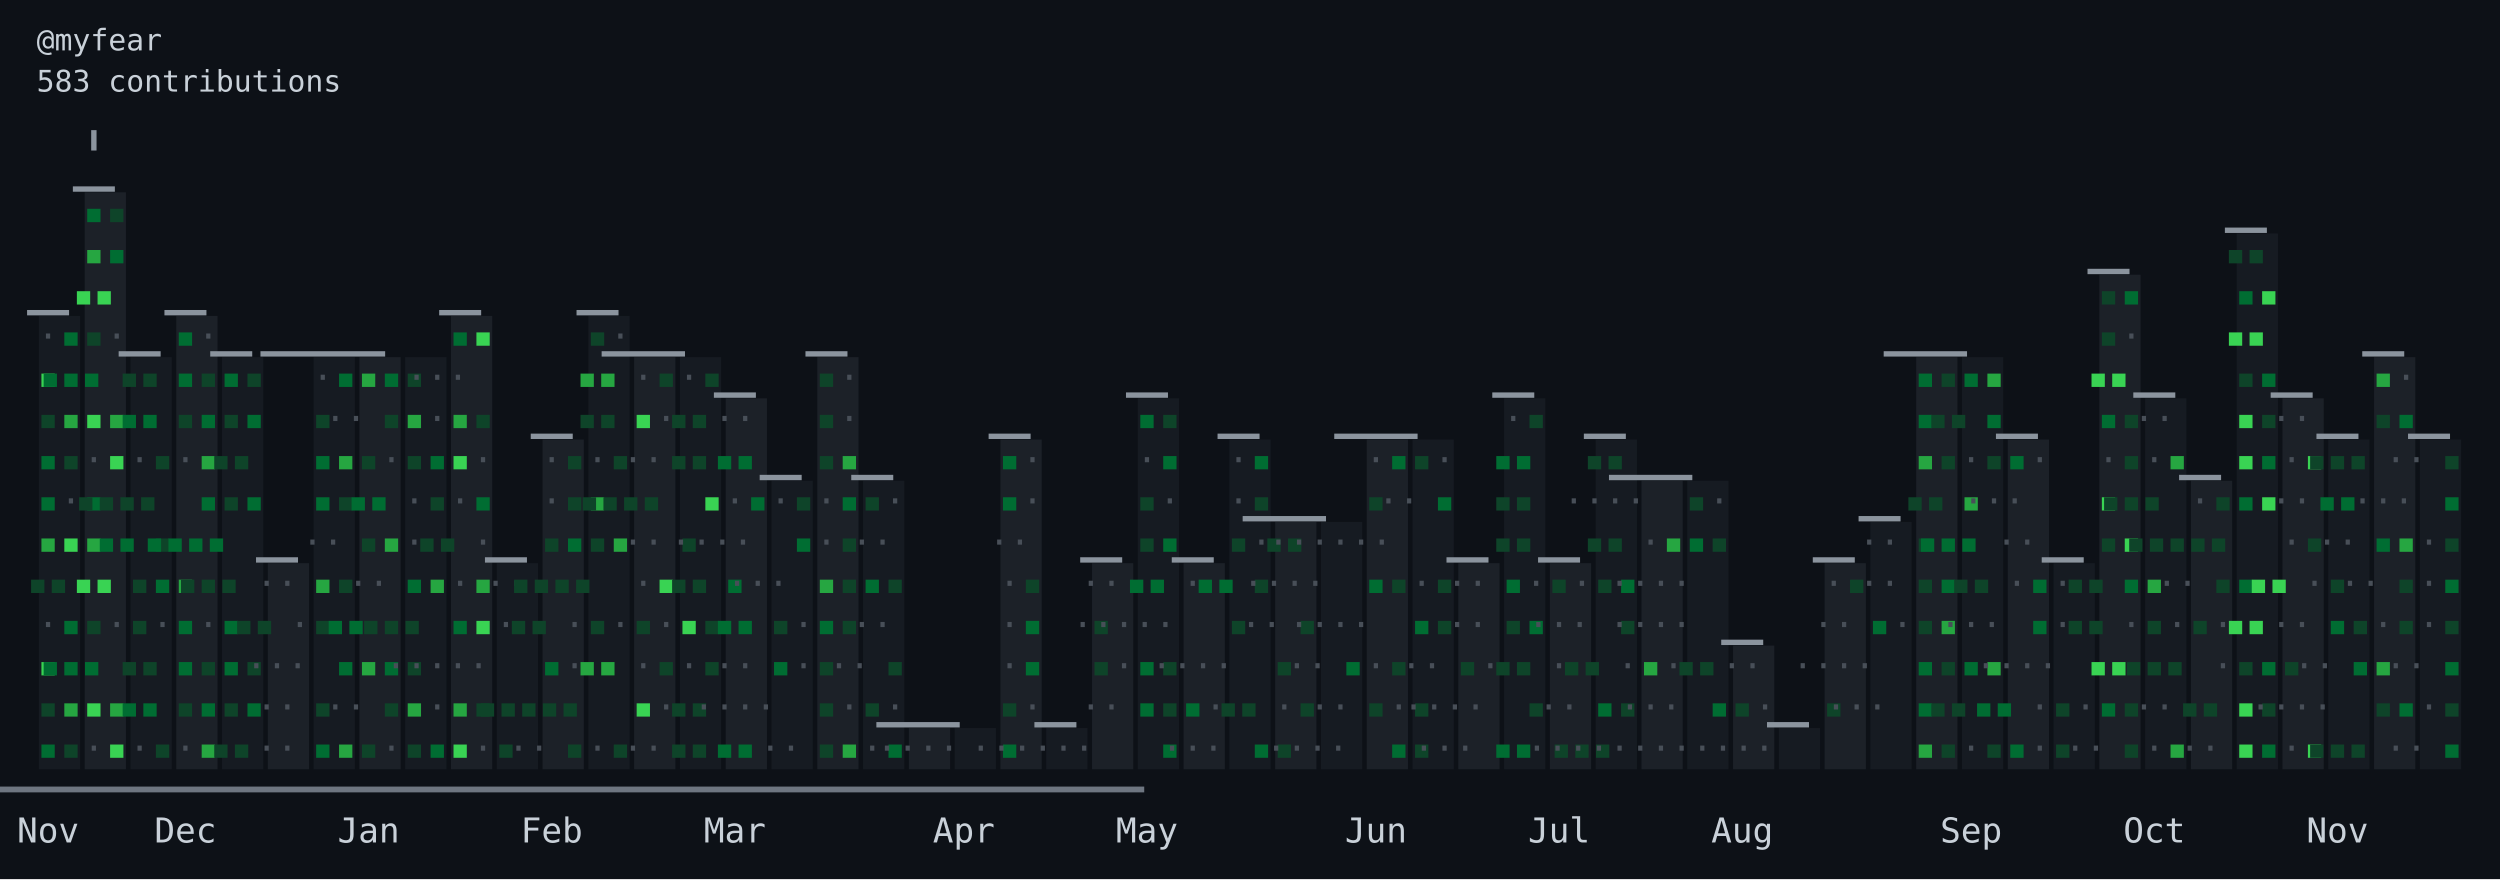
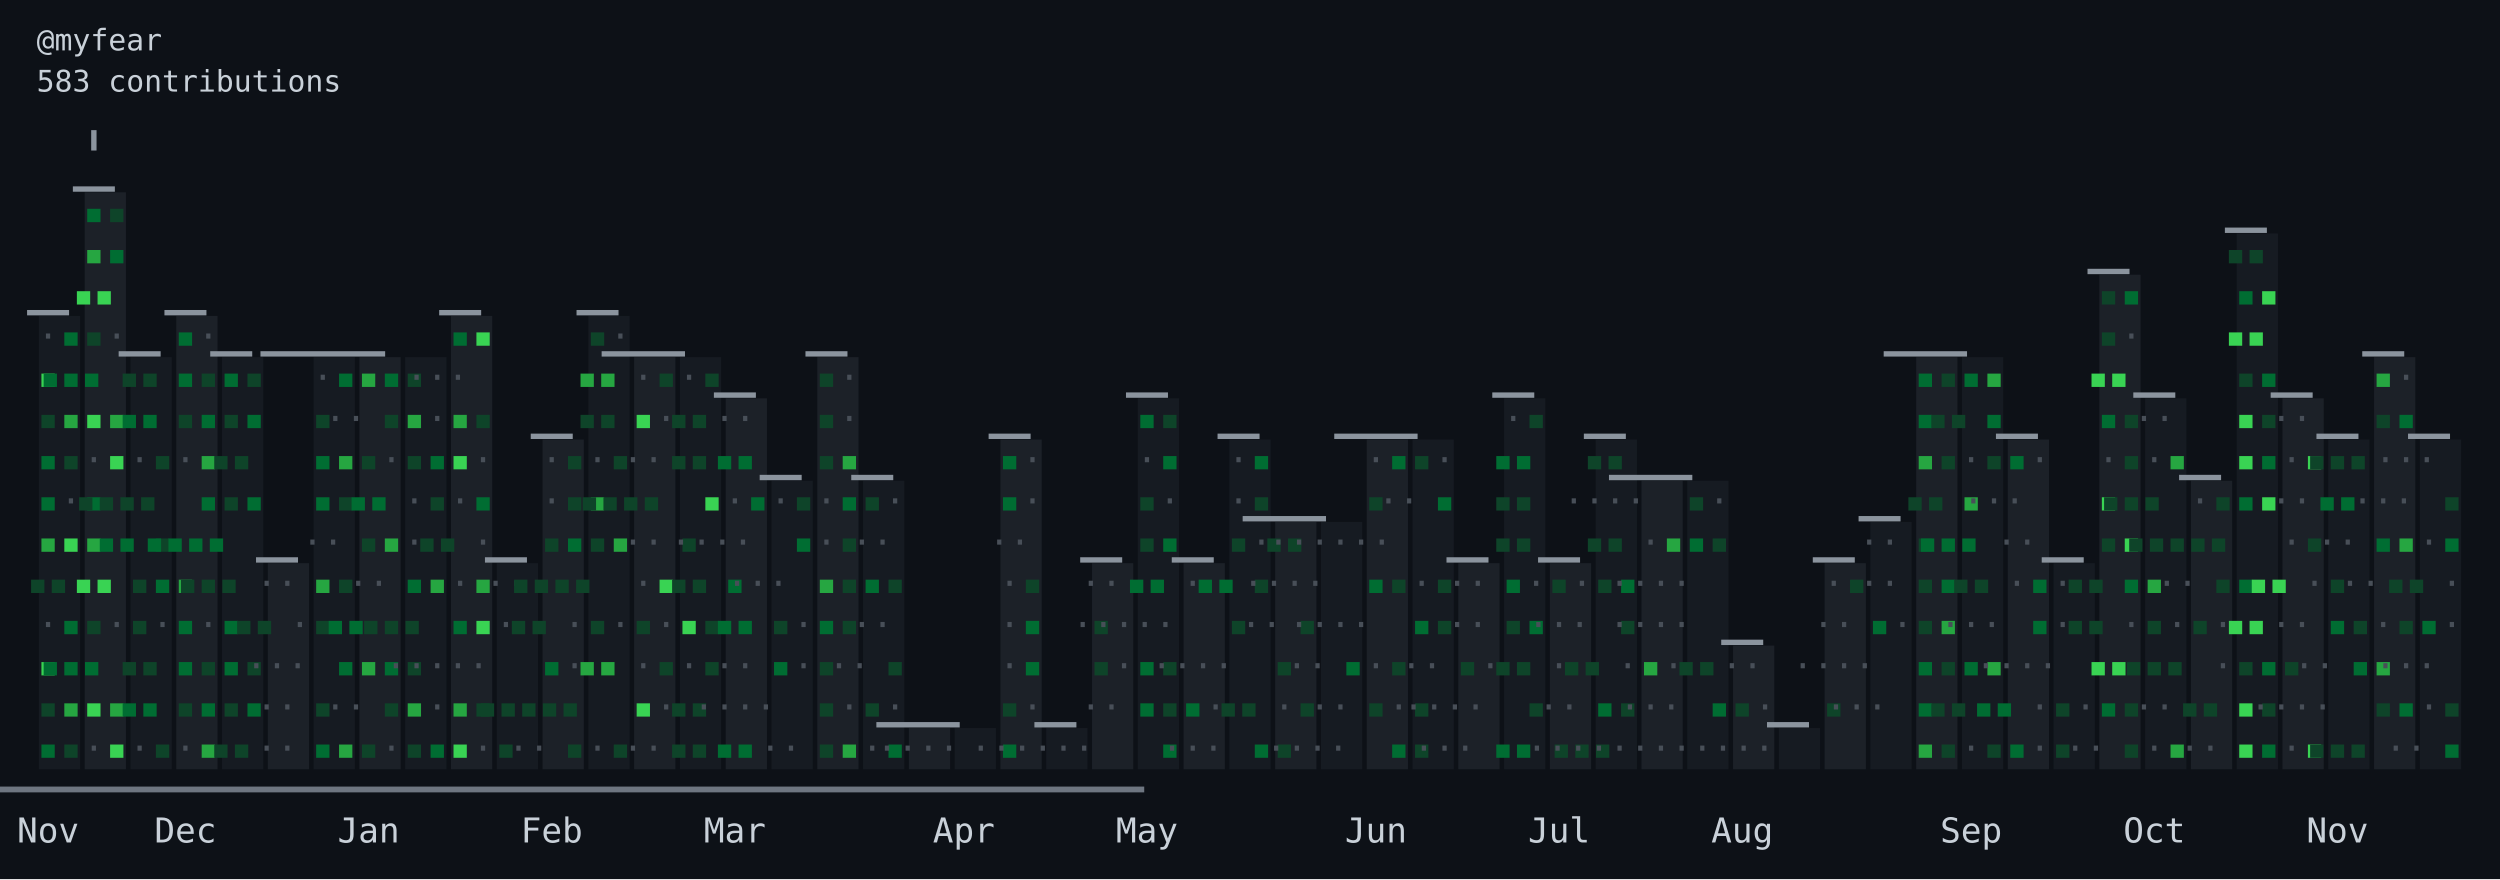
<svg xmlns="http://www.w3.org/2000/svg" width="1092" height="384" viewBox="0 0 1092 384" role="img" aria-labelledby="title desc">
  <rect width="100%" height="100%" fill="#0d1117" />
  <g font-family="ui-monospace, 'SF Mono', Menlo, Consolas, 'DejaVu Sans Mono', monospace" font-size="13" fill="#c9d1d9">
    <text x="16" y="22">@myfear</text>
    <text x="16" y="40">583 contributions</text>
  </g>
  <rect x="37" y="84" width="18" height="252" fill="#1c2128" />
  <rect x="977" y="102" width="18" height="234" fill="#161b22" />
  <rect x="917" y="120" width="18" height="216" fill="#1c2128" />
  <rect x="17" y="138" width="18" height="198" fill="#161b22" />
  <rect x="77" y="138" width="18" height="198" fill="#1c2128" />
  <rect x="197" y="138" width="18" height="198" fill="#1c2128" />
  <rect x="257" y="138" width="18" height="198" fill="#161b22" />
  <rect x="57" y="156" width="18" height="180" fill="#161b22" />
  <rect x="97" y="156" width="18" height="180" fill="#161b22" />
  <rect x="137" y="156" width="18" height="180" fill="#161b22" />
  <rect x="157" y="156" width="18" height="180" fill="#1c2128" />
  <rect x="177" y="156" width="18" height="180" fill="#161b22" />
  <rect x="277" y="156" width="18" height="180" fill="#1c2128" />
  <rect x="297" y="156" width="18" height="180" fill="#161b22" />
  <rect x="357" y="156" width="18" height="180" fill="#1c2128" />
  <rect x="837" y="156" width="18" height="180" fill="#1c2128" />
  <rect x="857" y="156" width="18" height="180" fill="#161b22" />
  <rect x="1037" y="156" width="18" height="180" fill="#1c2128" />
  <rect x="317" y="174" width="18" height="162" fill="#1c2128" />
  <rect x="497" y="174" width="18" height="162" fill="#161b22" />
  <rect x="657" y="174" width="18" height="162" fill="#161b22" />
  <rect x="937" y="174" width="18" height="162" fill="#161b22" />
  <rect x="997" y="174" width="18" height="162" fill="#1c2128" />
  <rect x="237" y="192" width="18" height="144" fill="#1c2128" />
  <rect x="437" y="192" width="18" height="144" fill="#1c2128" />
  <rect x="537" y="192" width="18" height="144" fill="#161b22" />
  <rect x="597" y="192" width="18" height="144" fill="#1c2128" />
  <rect x="617" y="192" width="18" height="144" fill="#161b22" />
  <rect x="697" y="192" width="18" height="144" fill="#161b22" />
  <rect x="877" y="192" width="18" height="144" fill="#1c2128" />
  <rect x="1017" y="192" width="18" height="144" fill="#161b22" />
  <rect x="1057" y="192" width="18" height="144" fill="#161b22" />
  <rect x="337" y="210" width="18" height="126" fill="#161b22" />
  <rect x="377" y="210" width="18" height="126" fill="#161b22" />
  <rect x="717" y="210" width="18" height="126" fill="#1c2128" />
  <rect x="737" y="210" width="18" height="126" fill="#161b22" />
  <rect x="957" y="210" width="18" height="126" fill="#1c2128" />
  <rect x="557" y="228" width="18" height="108" fill="#1c2128" />
  <rect x="577" y="228" width="18" height="108" fill="#161b22" />
  <rect x="817" y="228" width="18" height="108" fill="#161b22" />
  <rect x="117" y="246" width="18" height="90" fill="#1c2128" />
  <rect x="217" y="246" width="18" height="90" fill="#161b22" />
  <rect x="477" y="246" width="18" height="90" fill="#1c2128" />
  <rect x="517" y="246" width="18" height="90" fill="#1c2128" />
  <rect x="637" y="246" width="18" height="90" fill="#1c2128" />
  <rect x="677" y="246" width="18" height="90" fill="#1c2128" />
  <rect x="797" y="246" width="18" height="90" fill="#1c2128" />
  <rect x="897" y="246" width="18" height="90" fill="#161b22" />
  <rect x="757" y="282" width="18" height="54" fill="#1c2128" />
  <rect x="397" y="318" width="18" height="18" fill="#1c2128" />
  <rect x="417" y="318" width="18" height="18" fill="#161b22" />
  <rect x="457" y="318" width="18" height="18" fill="#161b22" />
  <rect x="777" y="318" width="18" height="18" fill="#161b22" />
  <g font-family="ui-monospace, 'SF Mono', Menlo, Consolas, 'DejaVu Sans Mono', monospace" font-size="15" text-anchor="middle">
    <text x="41" y="62" fill="#8b949e">╻</text>
    <text x="41 51" y="80" fill="#8b949e">▁▁</text>
    <text x="41" y="98" fill="#006d32">▪</text>
    <text x="51" y="98" fill="#0e4429">▪</text>
    <text x="981 991" y="98" fill="#8b949e">▁▁</text>
    <text x="41" y="116" fill="#26a641">▪</text>
    <text x="51" y="116" fill="#006d32">▪</text>
    <text x="921 931" y="116" fill="#8b949e">▁▁</text>
    <text x="981 991" y="116" fill="#0e4429">▪▪</text>
    <text x="21 31" y="134" fill="#8b949e">▁▁</text>
    <text x="41 51" y="134" fill="#39d353">▪▪</text>
    <text x="81 91" y="134" fill="#8b949e">▁▁</text>
    <text x="201 211" y="134" fill="#8b949e">▁▁</text>
    <text x="261 271" y="134" fill="#8b949e">▁▁</text>
    <text x="921" y="134" fill="#0e4429">▪</text>
    <text x="931" y="134" fill="#006d32">▪</text>
    <text x="981" y="134" fill="#006d32">▪</text>
    <text x="991" y="134" fill="#39d353">▪</text>
    <text x="21" y="152" fill="#484f58">·</text>
    <text x="31" y="152" fill="#006d32">▪</text>
    <text x="41" y="152" fill="#0e4429">▪</text>
    <text x="51" y="152" fill="#484f58">·</text>
    <text x="61 71" y="152" fill="#8b949e">▁▁</text>
    <text x="81" y="152" fill="#006d32">▪</text>
    <text x="91" y="152" fill="#484f58">·</text>
    <text x="101 111" y="152" fill="#8b949e">▁▁</text>
    <text x="141 151 161 171 181 191" y="152" fill="#8b949e">▁▁▁▁▁▁</text>
    <text x="201" y="152" fill="#006d32">▪</text>
    <text x="211" y="152" fill="#39d353">▪</text>
    <text x="261" y="152" fill="#0e4429">▪</text>
    <text x="271" y="152" fill="#484f58">·</text>
    <text x="281 291 301 311" y="152" fill="#8b949e">▁▁▁▁</text>
    <text x="361 371" y="152" fill="#8b949e">▁▁</text>
    <text x="841 851 861 871" y="152" fill="#8b949e">▁▁▁▁</text>
    <text x="921" y="152" fill="#0e4429">▪</text>
    <text x="931" y="152" fill="#484f58">·</text>
    <text x="981 991" y="152" fill="#39d353">▪▪</text>
    <text x="1041 1051" y="152" fill="#8b949e">▁▁</text>
    <text x="21" y="170" fill="#39d353">▪</text>
    <text x="31 41 51" y="170" fill="#006d32">▪▪▪</text>
    <text x="61 71" y="170" fill="#0e4429">▪▪</text>
    <text x="81" y="170" fill="#006d32">▪</text>
    <text x="91" y="170" fill="#0e4429">▪</text>
    <text x="101" y="170" fill="#006d32">▪</text>
    <text x="111" y="170" fill="#0e4429">▪</text>
    <text x="141" y="170" fill="#484f58">·</text>
    <text x="151" y="170" fill="#006d32">▪</text>
    <text x="161" y="170" fill="#26a641">▪</text>
    <text x="171" y="170" fill="#006d32">▪</text>
    <text x="181" y="170" fill="#0e4429">▪</text>
    <text x="191 201 211" y="170" fill="#484f58">···</text>
    <text x="261 271" y="170" fill="#26a641">▪▪</text>
    <text x="281" y="170" fill="#484f58">·</text>
    <text x="291" y="170" fill="#0e4429">▪</text>
    <text x="301" y="170" fill="#484f58">·</text>
    <text x="311" y="170" fill="#0e4429">▪</text>
    <text x="321 331" y="170" fill="#8b949e">▁▁</text>
    <text x="361" y="170" fill="#0e4429">▪</text>
    <text x="371" y="170" fill="#484f58">·</text>
    <text x="501 511" y="170" fill="#8b949e">▁▁</text>
    <text x="661 671" y="170" fill="#8b949e">▁▁</text>
    <text x="841" y="170" fill="#006d32">▪</text>
    <text x="851" y="170" fill="#0e4429">▪</text>
    <text x="861" y="170" fill="#006d32">▪</text>
    <text x="871" y="170" fill="#26a641">▪</text>
    <text x="921 931" y="170" fill="#39d353">▪▪</text>
    <text x="941 951" y="170" fill="#8b949e">▁▁</text>
    <text x="981" y="170" fill="#0e4429">▪</text>
    <text x="991" y="170" fill="#006d32">▪</text>
    <text x="1001 1011" y="170" fill="#8b949e">▁▁</text>
    <text x="1041" y="170" fill="#26a641">▪</text>
    <text x="1051" y="170" fill="#484f58">·</text>
    <text x="21" y="188" fill="#0e4429">▪</text>
    <text x="31" y="188" fill="#26a641">▪</text>
    <text x="41" y="188" fill="#39d353">▪</text>
    <text x="51" y="188" fill="#26a641">▪</text>
    <text x="61 71" y="188" fill="#006d32">▪▪</text>
    <text x="81" y="188" fill="#0e4429">▪</text>
    <text x="91" y="188" fill="#006d32">▪</text>
    <text x="101" y="188" fill="#0e4429">▪</text>
    <text x="111" y="188" fill="#006d32">▪</text>
    <text x="141" y="188" fill="#0e4429">▪</text>
    <text x="151 161" y="188" fill="#484f58">··</text>
    <text x="171" y="188" fill="#0e4429">▪</text>
    <text x="181" y="188" fill="#26a641">▪</text>
    <text x="191" y="188" fill="#484f58">·</text>
    <text x="201" y="188" fill="#26a641">▪</text>
    <text x="211" y="188" fill="#0e4429">▪</text>
    <text x="241 251" y="188" fill="#8b949e">▁▁</text>
    <text x="261 271" y="188" fill="#0e4429">▪▪</text>
    <text x="281" y="188" fill="#39d353">▪</text>
    <text x="291" y="188" fill="#484f58">·</text>
    <text x="301 311" y="188" fill="#0e4429">▪▪</text>
    <text x="321 331" y="188" fill="#484f58">··</text>
    <text x="361" y="188" fill="#0e4429">▪</text>
    <text x="371" y="188" fill="#484f58">·</text>
    <text x="441 451" y="188" fill="#8b949e">▁▁</text>
    <text x="501" y="188" fill="#006d32">▪</text>
    <text x="511" y="188" fill="#0e4429">▪</text>
    <text x="541 551" y="188" fill="#8b949e">▁▁</text>
    <text x="601 611 621 631" y="188" fill="#8b949e">▁▁▁▁</text>
    <text x="661" y="188" fill="#484f58">·</text>
    <text x="671" y="188" fill="#0e4429">▪</text>
    <text x="701 711" y="188" fill="#8b949e">▁▁</text>
    <text x="841" y="188" fill="#006d32">▪</text>
    <text x="851 861" y="188" fill="#0e4429">▪▪</text>
    <text x="871" y="188" fill="#006d32">▪</text>
    <text x="881 891" y="188" fill="#8b949e">▁▁</text>
    <text x="921" y="188" fill="#006d32">▪</text>
    <text x="931" y="188" fill="#0e4429">▪</text>
    <text x="941 951" y="188" fill="#484f58">··</text>
    <text x="981" y="188" fill="#39d353">▪</text>
    <text x="991" y="188" fill="#0e4429">▪</text>
    <text x="1001 1011" y="188" fill="#484f58">··</text>
    <text x="1021 1031" y="188" fill="#8b949e">▁▁</text>
    <text x="1041" y="188" fill="#0e4429">▪</text>
    <text x="1051" y="188" fill="#006d32">▪</text>
    <text x="1061 1071" y="188" fill="#8b949e">▁▁</text>
    <text x="21" y="206" fill="#006d32">▪</text>
    <text x="31" y="206" fill="#0e4429">▪</text>
    <text x="41" y="206" fill="#484f58">·</text>
    <text x="51" y="206" fill="#39d353">▪</text>
    <text x="61" y="206" fill="#484f58">·</text>
    <text x="71" y="206" fill="#0e4429">▪</text>
    <text x="81" y="206" fill="#484f58">·</text>
    <text x="91" y="206" fill="#26a641">▪</text>
    <text x="101 111" y="206" fill="#0e4429">▪▪</text>
    <text x="141" y="206" fill="#006d32">▪</text>
    <text x="151" y="206" fill="#26a641">▪</text>
    <text x="161" y="206" fill="#0e4429">▪</text>
    <text x="171" y="206" fill="#484f58">·</text>
    <text x="181" y="206" fill="#0e4429">▪</text>
    <text x="191" y="206" fill="#006d32">▪</text>
    <text x="201" y="206" fill="#39d353">▪</text>
    <text x="211" y="206" fill="#484f58">·</text>
    <text x="241" y="206" fill="#484f58">·</text>
    <text x="251" y="206" fill="#0e4429">▪</text>
    <text x="261" y="206" fill="#484f58">·</text>
    <text x="271" y="206" fill="#0e4429">▪</text>
    <text x="281 291" y="206" fill="#484f58">··</text>
    <text x="301 311" y="206" fill="#0e4429">▪▪</text>
    <text x="321 331" y="206" fill="#006d32">▪▪</text>
    <text x="341 351" y="206" fill="#8b949e">▁▁</text>
    <text x="361" y="206" fill="#0e4429">▪</text>
    <text x="371" y="206" fill="#26a641">▪</text>
    <text x="381 391" y="206" fill="#8b949e">▁▁</text>
    <text x="441" y="206" fill="#006d32">▪</text>
    <text x="451" y="206" fill="#484f58">·</text>
    <text x="501" y="206" fill="#484f58">·</text>
    <text x="511" y="206" fill="#006d32">▪</text>
    <text x="541" y="206" fill="#484f58">·</text>
    <text x="551" y="206" fill="#006d32">▪</text>
    <text x="601" y="206" fill="#484f58">·</text>
    <text x="611" y="206" fill="#006d32">▪</text>
    <text x="621" y="206" fill="#0e4429">▪</text>
    <text x="631" y="206" fill="#484f58">·</text>
    <text x="661 671" y="206" fill="#006d32">▪▪</text>
    <text x="701 711" y="206" fill="#0e4429">▪▪</text>
    <text x="721 731 741 751" y="206" fill="#8b949e">▁▁▁▁</text>
    <text x="841" y="206" fill="#26a641">▪</text>
    <text x="851" y="206" fill="#0e4429">▪</text>
    <text x="861" y="206" fill="#484f58">·</text>
    <text x="871" y="206" fill="#0e4429">▪</text>
    <text x="881" y="206" fill="#006d32">▪</text>
    <text x="891" y="206" fill="#484f58">·</text>
    <text x="921" y="206" fill="#484f58">·</text>
    <text x="931" y="206" fill="#0e4429">▪</text>
    <text x="941" y="206" fill="#484f58">·</text>
    <text x="951" y="206" fill="#26a641">▪</text>
    <text x="961 971" y="206" fill="#8b949e">▁▁</text>
    <text x="981" y="206" fill="#39d353">▪</text>
    <text x="991" y="206" fill="#006d32">▪</text>
    <text x="1001" y="206" fill="#484f58">·</text>
    <text x="1011" y="206" fill="#39d353">▪</text>
    <text x="1021 1031 1041" y="206" fill="#0e4429">▪▪▪</text>
-     <text x="1051 1061" y="206" fill="#484f58">··</text>
-     <text x="1071" y="206" fill="#0e4429">▪</text>
+     <text x="1051 1061 1071" y="206" fill="#484f58">···</text>
    <text x="21" y="224" fill="#006d32">▪</text>
    <text x="31" y="224" fill="#484f58">·</text>
    <text x="41" y="224" fill="#006d32">▪</text>
    <text x="51 61 71 81" y="224" fill="#0e4429">▪▪▪▪</text>
    <text x="91" y="224" fill="#006d32">▪</text>
    <text x="101" y="224" fill="#0e4429">▪</text>
    <text x="111" y="224" fill="#006d32">▪</text>
    <text x="141" y="224" fill="#006d32">▪</text>
    <text x="151" y="224" fill="#0e4429">▪</text>
    <text x="161 171" y="224" fill="#006d32">▪▪</text>
    <text x="181" y="224" fill="#484f58">·</text>
    <text x="191" y="224" fill="#0e4429">▪</text>
    <text x="201" y="224" fill="#484f58">·</text>
    <text x="211" y="224" fill="#006d32">▪</text>
    <text x="241" y="224" fill="#484f58">·</text>
    <text x="251" y="224" fill="#0e4429">▪</text>
    <text x="261" y="224" fill="#26a641">▪</text>
    <text x="271 281 291 301" y="224" fill="#0e4429">▪▪▪▪</text>
    <text x="311" y="224" fill="#39d353">▪</text>
    <text x="321" y="224" fill="#484f58">·</text>
    <text x="331" y="224" fill="#006d32">▪</text>
    <text x="341" y="224" fill="#484f58">·</text>
    <text x="351" y="224" fill="#0e4429">▪</text>
    <text x="361" y="224" fill="#484f58">·</text>
    <text x="371" y="224" fill="#006d32">▪</text>
    <text x="381" y="224" fill="#0e4429">▪</text>
    <text x="391" y="224" fill="#484f58">·</text>
    <text x="441" y="224" fill="#006d32">▪</text>
    <text x="451" y="224" fill="#484f58">·</text>
    <text x="501" y="224" fill="#0e4429">▪</text>
    <text x="511" y="224" fill="#484f58">·</text>
    <text x="541" y="224" fill="#484f58">·</text>
    <text x="551" y="224" fill="#0e4429">▪</text>
    <text x="561 571 581 591" y="224" fill="#8b949e">▁▁▁▁</text>
    <text x="601" y="224" fill="#0e4429">▪</text>
    <text x="611 621" y="224" fill="#484f58">··</text>
    <text x="631" y="224" fill="#006d32">▪</text>
    <text x="661 671" y="224" fill="#0e4429">▪▪</text>
    <text x="701 711 721 731" y="224" fill="#484f58">····</text>
    <text x="741" y="224" fill="#0e4429">▪</text>
    <text x="751" y="224" fill="#484f58">·</text>
    <text x="821 831" y="224" fill="#8b949e">▁▁</text>
    <text x="841 851" y="224" fill="#0e4429">▪▪</text>
    <text x="861" y="224" fill="#26a641">▪</text>
    <text x="871 881 891" y="224" fill="#484f58">···</text>
    <text x="921" y="224" fill="#39d353">▪</text>
    <text x="931 941 951" y="224" fill="#0e4429">▪▪▪</text>
    <text x="961" y="224" fill="#484f58">·</text>
    <text x="971" y="224" fill="#0e4429">▪</text>
    <text x="981" y="224" fill="#006d32">▪</text>
    <text x="991" y="224" fill="#39d353">▪</text>
    <text x="1001 1011" y="224" fill="#484f58">··</text>
    <text x="1021 1031" y="224" fill="#006d32">▪▪</text>
    <text x="1041 1051 1061" y="224" fill="#484f58">···</text>
-     <text x="1071" y="224" fill="#006d32">▪</text>
+     <text x="1071" y="224" fill="#0e4429">▪</text>
    <text x="21" y="242" fill="#26a641">▪</text>
    <text x="31" y="242" fill="#39d353">▪</text>
    <text x="41" y="242" fill="#26a641">▪</text>
    <text x="51 61" y="242" fill="#006d32">▪▪</text>
    <text x="71" y="242" fill="#0e4429">▪</text>
    <text x="81 91 101 111" y="242" fill="#006d32">▪▪▪▪</text>
    <text x="121 131" y="242" fill="#8b949e">▁▁</text>
    <text x="141 151" y="242" fill="#484f58">··</text>
    <text x="161" y="242" fill="#0e4429">▪</text>
    <text x="171" y="242" fill="#26a641">▪</text>
    <text x="181" y="242" fill="#484f58">·</text>
    <text x="191 201" y="242" fill="#0e4429">▪▪</text>
    <text x="211" y="242" fill="#484f58">·</text>
    <text x="221 231" y="242" fill="#8b949e">▁▁</text>
    <text x="241" y="242" fill="#0e4429">▪</text>
    <text x="251" y="242" fill="#006d32">▪</text>
    <text x="261" y="242" fill="#0e4429">▪</text>
    <text x="271" y="242" fill="#26a641">▪</text>
    <text x="281 291" y="242" fill="#484f58">··</text>
    <text x="301" y="242" fill="#0e4429">▪</text>
    <text x="311 321 331 341" y="242" fill="#484f58">····</text>
    <text x="351" y="242" fill="#006d32">▪</text>
    <text x="361" y="242" fill="#484f58">·</text>
    <text x="371" y="242" fill="#0e4429">▪</text>
    <text x="381 391" y="242" fill="#484f58">··</text>
    <text x="441 451" y="242" fill="#484f58">··</text>
    <text x="481 491" y="242" fill="#8b949e">▁▁</text>
    <text x="501" y="242" fill="#0e4429">▪</text>
    <text x="511" y="242" fill="#006d32">▪</text>
    <text x="521 531" y="242" fill="#8b949e">▁▁</text>
    <text x="541" y="242" fill="#0e4429">▪</text>
    <text x="551" y="242" fill="#484f58">·</text>
    <text x="561 571" y="242" fill="#0e4429">▪▪</text>
    <text x="581 591 601 611 621 631" y="242" fill="#484f58">······</text>
    <text x="641 651" y="242" fill="#8b949e">▁▁</text>
    <text x="661 671" y="242" fill="#0e4429">▪▪</text>
    <text x="681 691" y="242" fill="#8b949e">▁▁</text>
    <text x="701 711" y="242" fill="#0e4429">▪▪</text>
    <text x="721" y="242" fill="#484f58">·</text>
    <text x="731" y="242" fill="#26a641">▪</text>
    <text x="741" y="242" fill="#006d32">▪</text>
    <text x="751" y="242" fill="#0e4429">▪</text>
    <text x="801 811" y="242" fill="#8b949e">▁▁</text>
    <text x="821 831" y="242" fill="#484f58">··</text>
    <text x="841" y="242" fill="#0e4429">▪</text>
    <text x="851 861 871" y="242" fill="#006d32">▪▪▪</text>
    <text x="881 891" y="242" fill="#484f58">··</text>
    <text x="901 911" y="242" fill="#8b949e">▁▁</text>
    <text x="921" y="242" fill="#0e4429">▪</text>
    <text x="931" y="242" fill="#39d353">▪</text>
    <text x="941" y="242" fill="#484f58">·</text>
    <text x="951 961 971 981 991" y="242" fill="#0e4429">▪▪▪▪▪</text>
    <text x="1001" y="242" fill="#484f58">·</text>
    <text x="1011" y="242" fill="#0e4429">▪</text>
    <text x="1021 1031" y="242" fill="#484f58">··</text>
    <text x="1041" y="242" fill="#006d32">▪</text>
    <text x="1051" y="242" fill="#26a641">▪</text>
    <text x="1061" y="242" fill="#484f58">·</text>
-     <text x="1071" y="242" fill="#0e4429">▪</text>
+     <text x="1071" y="242" fill="#006d32">▪</text>
    <text x="21 31" y="260" fill="#0e4429">▪▪</text>
    <text x="41 51" y="260" fill="#39d353">▪▪</text>
    <text x="61" y="260" fill="#0e4429">▪</text>
    <text x="71" y="260" fill="#006d32">▪</text>
    <text x="81" y="260" fill="#26a641">▪</text>
    <text x="91 101 111" y="260" fill="#0e4429">▪▪▪</text>
    <text x="121 131" y="260" fill="#484f58">··</text>
    <text x="141" y="260" fill="#26a641">▪</text>
    <text x="151" y="260" fill="#0e4429">▪</text>
    <text x="161 171" y="260" fill="#484f58">··</text>
    <text x="181" y="260" fill="#006d32">▪</text>
    <text x="191" y="260" fill="#26a641">▪</text>
    <text x="201" y="260" fill="#484f58">·</text>
    <text x="211" y="260" fill="#26a641">▪</text>
    <text x="221 231" y="260" fill="#484f58">··</text>
    <text x="241 251 261 271" y="260" fill="#0e4429">▪▪▪▪</text>
    <text x="281" y="260" fill="#484f58">·</text>
    <text x="291" y="260" fill="#39d353">▪</text>
    <text x="301 311" y="260" fill="#0e4429">▪▪</text>
    <text x="321" y="260" fill="#006d32">▪</text>
    <text x="331 341 351" y="260" fill="#484f58">···</text>
    <text x="361" y="260" fill="#26a641">▪</text>
    <text x="371" y="260" fill="#0e4429">▪</text>
    <text x="381" y="260" fill="#006d32">▪</text>
    <text x="391" y="260" fill="#0e4429">▪</text>
    <text x="441" y="260" fill="#484f58">·</text>
    <text x="451" y="260" fill="#0e4429">▪</text>
    <text x="481 491" y="260" fill="#484f58">··</text>
    <text x="501 511" y="260" fill="#006d32">▪▪</text>
    <text x="521" y="260" fill="#484f58">·</text>
    <text x="531 541" y="260" fill="#006d32">▪▪</text>
    <text x="551" y="260" fill="#0e4429">▪</text>
    <text x="561 571 581 591" y="260" fill="#484f58">····</text>
    <text x="601" y="260" fill="#006d32">▪</text>
    <text x="611" y="260" fill="#0e4429">▪</text>
    <text x="621" y="260" fill="#484f58">·</text>
    <text x="631" y="260" fill="#0e4429">▪</text>
    <text x="641 651" y="260" fill="#484f58">··</text>
    <text x="661" y="260" fill="#006d32">▪</text>
    <text x="671" y="260" fill="#484f58">·</text>
    <text x="681" y="260" fill="#0e4429">▪</text>
    <text x="691" y="260" fill="#484f58">·</text>
    <text x="701" y="260" fill="#0e4429">▪</text>
    <text x="711" y="260" fill="#006d32">▪</text>
    <text x="721 731 741 751" y="260" fill="#484f58">····</text>
    <text x="801" y="260" fill="#484f58">·</text>
    <text x="811" y="260" fill="#0e4429">▪</text>
    <text x="821 831" y="260" fill="#484f58">··</text>
    <text x="841" y="260" fill="#0e4429">▪</text>
    <text x="851" y="260" fill="#006d32">▪</text>
    <text x="861 871" y="260" fill="#0e4429">▪▪</text>
    <text x="881" y="260" fill="#484f58">·</text>
    <text x="891" y="260" fill="#006d32">▪</text>
    <text x="901" y="260" fill="#484f58">·</text>
    <text x="911 921" y="260" fill="#0e4429">▪▪</text>
    <text x="931" y="260" fill="#006d32">▪</text>
    <text x="941" y="260" fill="#26a641">▪</text>
    <text x="951 961" y="260" fill="#484f58">··</text>
    <text x="971" y="260" fill="#0e4429">▪</text>
    <text x="981" y="260" fill="#006d32">▪</text>
    <text x="991 1001" y="260" fill="#39d353">▪▪</text>
    <text x="1011" y="260" fill="#484f58">·</text>
    <text x="1021" y="260" fill="#0e4429">▪</text>
    <text x="1031 1041" y="260" fill="#484f58">··</text>
-     <text x="1051" y="260" fill="#0e4429">▪</text>
-     <text x="1061" y="260" fill="#484f58">·</text>
-     <text x="1071" y="260" fill="#006d32">▪</text>
+     <text x="1051 1061" y="260" fill="#0e4429">▪▪</text>
+     <text x="1071" y="260" fill="#484f58">·</text>
    <text x="21" y="278" fill="#484f58">·</text>
    <text x="31" y="278" fill="#006d32">▪</text>
    <text x="41" y="278" fill="#0e4429">▪</text>
    <text x="51" y="278" fill="#484f58">·</text>
    <text x="61" y="278" fill="#0e4429">▪</text>
    <text x="71" y="278" fill="#484f58">·</text>
    <text x="81" y="278" fill="#006d32">▪</text>
    <text x="91" y="278" fill="#484f58">·</text>
    <text x="101" y="278" fill="#006d32">▪</text>
    <text x="111 121" y="278" fill="#0e4429">▪▪</text>
    <text x="131" y="278" fill="#484f58">·</text>
    <text x="141" y="278" fill="#0e4429">▪</text>
    <text x="151 161" y="278" fill="#006d32">▪▪</text>
    <text x="171 181 191" y="278" fill="#0e4429">▪▪▪</text>
    <text x="201" y="278" fill="#006d32">▪</text>
    <text x="211" y="278" fill="#39d353">▪</text>
    <text x="221" y="278" fill="#484f58">·</text>
    <text x="231 241" y="278" fill="#0e4429">▪▪</text>
    <text x="251" y="278" fill="#484f58">·</text>
    <text x="261" y="278" fill="#0e4429">▪</text>
    <text x="271" y="278" fill="#484f58">·</text>
    <text x="281" y="278" fill="#0e4429">▪</text>
    <text x="291" y="278" fill="#484f58">·</text>
    <text x="301" y="278" fill="#39d353">▪</text>
    <text x="311" y="278" fill="#0e4429">▪</text>
    <text x="321 331" y="278" fill="#006d32">▪▪</text>
    <text x="341" y="278" fill="#0e4429">▪</text>
    <text x="351" y="278" fill="#484f58">·</text>
    <text x="361" y="278" fill="#006d32">▪</text>
    <text x="371" y="278" fill="#0e4429">▪</text>
    <text x="381 391" y="278" fill="#484f58">··</text>
    <text x="441" y="278" fill="#484f58">·</text>
    <text x="451" y="278" fill="#006d32">▪</text>
    <text x="481" y="278" fill="#0e4429">▪</text>
    <text x="491 501 511 521 531" y="278" fill="#484f58">·····</text>
    <text x="541" y="278" fill="#0e4429">▪</text>
    <text x="551 561" y="278" fill="#484f58">··</text>
    <text x="571" y="278" fill="#0e4429">▪</text>
    <text x="581 591 601 611" y="278" fill="#484f58">····</text>
    <text x="621" y="278" fill="#006d32">▪</text>
    <text x="631" y="278" fill="#0e4429">▪</text>
    <text x="641 651" y="278" fill="#484f58">··</text>
    <text x="661" y="278" fill="#0e4429">▪</text>
    <text x="671" y="278" fill="#006d32">▪</text>
    <text x="681 691 701" y="278" fill="#484f58">···</text>
    <text x="711" y="278" fill="#0e4429">▪</text>
    <text x="721 731 741 751" y="278" fill="#484f58">····</text>
    <text x="761 771" y="278" fill="#8b949e">▁▁</text>
    <text x="801 811" y="278" fill="#484f58">··</text>
    <text x="821" y="278" fill="#006d32">▪</text>
    <text x="831" y="278" fill="#484f58">·</text>
    <text x="841" y="278" fill="#0e4429">▪</text>
    <text x="851" y="278" fill="#26a641">▪</text>
    <text x="861 871 881" y="278" fill="#484f58">···</text>
    <text x="891" y="278" fill="#006d32">▪</text>
    <text x="901" y="278" fill="#484f58">·</text>
    <text x="911 921" y="278" fill="#0e4429">▪▪</text>
    <text x="931" y="278" fill="#484f58">·</text>
    <text x="941" y="278" fill="#0e4429">▪</text>
    <text x="951" y="278" fill="#484f58">·</text>
    <text x="961" y="278" fill="#0e4429">▪</text>
    <text x="971" y="278" fill="#484f58">·</text>
    <text x="981 991" y="278" fill="#39d353">▪▪</text>
    <text x="1001 1011" y="278" fill="#484f58">··</text>
    <text x="1021" y="278" fill="#006d32">▪</text>
    <text x="1031" y="278" fill="#0e4429">▪</text>
    <text x="1041" y="278" fill="#484f58">·</text>
    <text x="1051" y="278" fill="#0e4429">▪</text>
-     <text x="1061" y="278" fill="#484f58">·</text>
-     <text x="1071" y="278" fill="#0e4429">▪</text>
+     <text x="1061" y="278" fill="#006d32">▪</text>
+     <text x="1071" y="278" fill="#484f58">·</text>
    <text x="21" y="296" fill="#39d353">▪</text>
    <text x="31 41 51" y="296" fill="#006d32">▪▪▪</text>
    <text x="61 71" y="296" fill="#0e4429">▪▪</text>
    <text x="81" y="296" fill="#006d32">▪</text>
    <text x="91" y="296" fill="#0e4429">▪</text>
    <text x="101" y="296" fill="#006d32">▪</text>
    <text x="111" y="296" fill="#0e4429">▪</text>
    <text x="121 131 141" y="296" fill="#484f58">···</text>
    <text x="151" y="296" fill="#006d32">▪</text>
    <text x="161" y="296" fill="#26a641">▪</text>
    <text x="171" y="296" fill="#006d32">▪</text>
    <text x="181" y="296" fill="#0e4429">▪</text>
    <text x="191 201 211 221 231" y="296" fill="#484f58">·····</text>
    <text x="241" y="296" fill="#006d32">▪</text>
    <text x="251" y="296" fill="#484f58">·</text>
    <text x="261 271" y="296" fill="#26a641">▪▪</text>
    <text x="281" y="296" fill="#484f58">·</text>
    <text x="291" y="296" fill="#0e4429">▪</text>
    <text x="301" y="296" fill="#484f58">·</text>
    <text x="311" y="296" fill="#0e4429">▪</text>
    <text x="321 331" y="296" fill="#484f58">··</text>
    <text x="341" y="296" fill="#006d32">▪</text>
    <text x="351" y="296" fill="#484f58">·</text>
    <text x="361" y="296" fill="#0e4429">▪</text>
    <text x="371 381" y="296" fill="#484f58">··</text>
    <text x="391" y="296" fill="#0e4429">▪</text>
    <text x="441" y="296" fill="#484f58">·</text>
    <text x="451" y="296" fill="#006d32">▪</text>
    <text x="481" y="296" fill="#0e4429">▪</text>
    <text x="491" y="296" fill="#484f58">·</text>
    <text x="501" y="296" fill="#006d32">▪</text>
    <text x="511" y="296" fill="#0e4429">▪</text>
    <text x="521 531 541 551" y="296" fill="#484f58">····</text>
    <text x="561" y="296" fill="#0e4429">▪</text>
    <text x="571 581" y="296" fill="#484f58">··</text>
    <text x="591" y="296" fill="#006d32">▪</text>
    <text x="601" y="296" fill="#484f58">·</text>
    <text x="611" y="296" fill="#0e4429">▪</text>
    <text x="621 631" y="296" fill="#484f58">··</text>
    <text x="641" y="296" fill="#0e4429">▪</text>
    <text x="651" y="296" fill="#484f58">·</text>
    <text x="661 671" y="296" fill="#0e4429">▪▪</text>
    <text x="681" y="296" fill="#484f58">·</text>
    <text x="691 701" y="296" fill="#0e4429">▪▪</text>
    <text x="711" y="296" fill="#484f58">·</text>
    <text x="721" y="296" fill="#26a641">▪</text>
    <text x="731" y="296" fill="#484f58">·</text>
    <text x="741 751" y="296" fill="#0e4429">▪▪</text>
    <text x="761 771" y="296" fill="#484f58">··</text>
    <text x="801 811 821 831" y="296" fill="#484f58">····</text>
    <text x="841" y="296" fill="#006d32">▪</text>
    <text x="851" y="296" fill="#0e4429">▪</text>
    <text x="861" y="296" fill="#006d32">▪</text>
    <text x="871" y="296" fill="#26a641">▪</text>
    <text x="881 891 901 911" y="296" fill="#484f58">····</text>
    <text x="921 931" y="296" fill="#39d353">▪▪</text>
    <text x="941 951 961" y="296" fill="#0e4429">▪▪▪</text>
    <text x="971" y="296" fill="#484f58">·</text>
    <text x="981" y="296" fill="#0e4429">▪</text>
    <text x="991" y="296" fill="#006d32">▪</text>
    <text x="1001" y="296" fill="#0e4429">▪</text>
    <text x="1011 1021" y="296" fill="#484f58">··</text>
    <text x="1031" y="296" fill="#006d32">▪</text>
    <text x="1041" y="296" fill="#26a641">▪</text>
-     <text x="1051 1061" y="296" fill="#484f58">··</text>
-     <text x="1071" y="296" fill="#006d32">▪</text>
+     <text x="1051 1061 1071" y="296" fill="#484f58">···</text>
    <text x="21" y="314" fill="#0e4429">▪</text>
    <text x="31" y="314" fill="#26a641">▪</text>
    <text x="41" y="314" fill="#39d353">▪</text>
    <text x="51" y="314" fill="#26a641">▪</text>
    <text x="61 71" y="314" fill="#006d32">▪▪</text>
    <text x="81" y="314" fill="#0e4429">▪</text>
    <text x="91" y="314" fill="#006d32">▪</text>
    <text x="101" y="314" fill="#0e4429">▪</text>
    <text x="111" y="314" fill="#006d32">▪</text>
    <text x="121 131" y="314" fill="#484f58">··</text>
    <text x="141" y="314" fill="#0e4429">▪</text>
    <text x="151 161" y="314" fill="#484f58">··</text>
    <text x="171" y="314" fill="#0e4429">▪</text>
    <text x="181" y="314" fill="#26a641">▪</text>
    <text x="191" y="314" fill="#484f58">·</text>
    <text x="201" y="314" fill="#26a641">▪</text>
    <text x="211" y="314" fill="#0e4429">▪</text>
    <text x="221" y="314" fill="#484f58">·</text>
    <text x="231 241 251 261 271" y="314" fill="#0e4429">▪▪▪▪▪</text>
    <text x="281" y="314" fill="#39d353">▪</text>
    <text x="291" y="314" fill="#484f58">·</text>
    <text x="301 311" y="314" fill="#0e4429">▪▪</text>
    <text x="321 331 341 351" y="314" fill="#484f58">····</text>
    <text x="361" y="314" fill="#0e4429">▪</text>
    <text x="371" y="314" fill="#484f58">·</text>
    <text x="381" y="314" fill="#0e4429">▪</text>
    <text x="391" y="314" fill="#484f58">·</text>
    <text x="401 411 421 431" y="314" fill="#8b949e">▁▁▁▁</text>
    <text x="441" y="314" fill="#0e4429">▪</text>
    <text x="451" y="314" fill="#484f58">·</text>
    <text x="461 471" y="314" fill="#8b949e">▁▁</text>
    <text x="481 491" y="314" fill="#484f58">··</text>
    <text x="501" y="314" fill="#006d32">▪</text>
    <text x="511" y="314" fill="#0e4429">▪</text>
    <text x="521" y="314" fill="#006d32">▪</text>
    <text x="531" y="314" fill="#484f58">·</text>
    <text x="541 551" y="314" fill="#0e4429">▪▪</text>
    <text x="561" y="314" fill="#484f58">·</text>
    <text x="571" y="314" fill="#0e4429">▪</text>
    <text x="581 591" y="314" fill="#484f58">··</text>
    <text x="601" y="314" fill="#0e4429">▪</text>
    <text x="611" y="314" fill="#484f58">·</text>
    <text x="621" y="314" fill="#0e4429">▪</text>
    <text x="631 641 651 661" y="314" fill="#484f58">····</text>
    <text x="671" y="314" fill="#0e4429">▪</text>
    <text x="681 691" y="314" fill="#484f58">··</text>
    <text x="701" y="314" fill="#006d32">▪</text>
    <text x="711" y="314" fill="#0e4429">▪</text>
    <text x="721 731 741" y="314" fill="#484f58">···</text>
    <text x="751" y="314" fill="#006d32">▪</text>
    <text x="761" y="314" fill="#0e4429">▪</text>
    <text x="771" y="314" fill="#484f58">·</text>
    <text x="781 791" y="314" fill="#8b949e">▁▁</text>
    <text x="801" y="314" fill="#0e4429">▪</text>
    <text x="811 821 831" y="314" fill="#484f58">···</text>
    <text x="841" y="314" fill="#006d32">▪</text>
    <text x="851 861" y="314" fill="#0e4429">▪▪</text>
    <text x="871 881" y="314" fill="#006d32">▪▪</text>
    <text x="891" y="314" fill="#484f58">·</text>
    <text x="901" y="314" fill="#0e4429">▪</text>
    <text x="911" y="314" fill="#484f58">·</text>
    <text x="921" y="314" fill="#006d32">▪</text>
    <text x="931" y="314" fill="#0e4429">▪</text>
    <text x="941 951" y="314" fill="#484f58">··</text>
    <text x="961 971" y="314" fill="#0e4429">▪▪</text>
    <text x="981" y="314" fill="#39d353">▪</text>
    <text x="991" y="314" fill="#0e4429">▪</text>
    <text x="1001 1011 1021 1031" y="314" fill="#484f58">····</text>
    <text x="1041" y="314" fill="#0e4429">▪</text>
    <text x="1051" y="314" fill="#006d32">▪</text>
    <text x="1061" y="314" fill="#484f58">·</text>
    <text x="1071" y="314" fill="#0e4429">▪</text>
    <text x="21" y="332" fill="#006d32">▪</text>
    <text x="31" y="332" fill="#0e4429">▪</text>
    <text x="41" y="332" fill="#484f58">·</text>
    <text x="51" y="332" fill="#39d353">▪</text>
    <text x="61" y="332" fill="#484f58">·</text>
    <text x="71" y="332" fill="#0e4429">▪</text>
    <text x="81" y="332" fill="#484f58">·</text>
    <text x="91" y="332" fill="#26a641">▪</text>
    <text x="101 111" y="332" fill="#0e4429">▪▪</text>
    <text x="121 131" y="332" fill="#484f58">··</text>
    <text x="141" y="332" fill="#006d32">▪</text>
    <text x="151" y="332" fill="#26a641">▪</text>
    <text x="161" y="332" fill="#0e4429">▪</text>
    <text x="171" y="332" fill="#484f58">·</text>
    <text x="181" y="332" fill="#0e4429">▪</text>
    <text x="191" y="332" fill="#006d32">▪</text>
    <text x="201" y="332" fill="#39d353">▪</text>
    <text x="211" y="332" fill="#484f58">·</text>
    <text x="221" y="332" fill="#0e4429">▪</text>
    <text x="231 241" y="332" fill="#484f58">··</text>
    <text x="251" y="332" fill="#0e4429">▪</text>
    <text x="261" y="332" fill="#484f58">·</text>
    <text x="271" y="332" fill="#0e4429">▪</text>
    <text x="281 291" y="332" fill="#484f58">··</text>
    <text x="301 311" y="332" fill="#0e4429">▪▪</text>
    <text x="321 331" y="332" fill="#006d32">▪▪</text>
    <text x="341 351" y="332" fill="#484f58">··</text>
    <text x="361" y="332" fill="#0e4429">▪</text>
    <text x="371" y="332" fill="#26a641">▪</text>
    <text x="381" y="332" fill="#484f58">·</text>
    <text x="391" y="332" fill="#006d32">▪</text>
    <text x="401 411 421 431" y="332" fill="#484f58">····</text>
    <text x="441" y="332" fill="#006d32">▪</text>
    <text x="451 461 471 481 491 501" y="332" fill="#484f58">······</text>
    <text x="511" y="332" fill="#006d32">▪</text>
    <text x="521 531 541" y="332" fill="#484f58">···</text>
    <text x="551" y="332" fill="#006d32">▪</text>
    <text x="561" y="332" fill="#0e4429">▪</text>
    <text x="571 581 591 601" y="332" fill="#484f58">····</text>
    <text x="611" y="332" fill="#006d32">▪</text>
    <text x="621" y="332" fill="#0e4429">▪</text>
    <text x="631 641 651" y="332" fill="#484f58">···</text>
    <text x="661 671" y="332" fill="#006d32">▪▪</text>
    <text x="681" y="332" fill="#484f58">·</text>
    <text x="691 701 711" y="332" fill="#0e4429">▪▪▪</text>
    <text x="721 731 741 751 761 771 781 791 801 811 821 831" y="332" fill="#484f58">············</text>
    <text x="841" y="332" fill="#26a641">▪</text>
    <text x="851" y="332" fill="#0e4429">▪</text>
    <text x="861" y="332" fill="#484f58">·</text>
    <text x="871" y="332" fill="#0e4429">▪</text>
    <text x="881" y="332" fill="#006d32">▪</text>
    <text x="891" y="332" fill="#484f58">·</text>
    <text x="901" y="332" fill="#0e4429">▪</text>
    <text x="911 921" y="332" fill="#484f58">··</text>
    <text x="931" y="332" fill="#0e4429">▪</text>
    <text x="941" y="332" fill="#484f58">·</text>
    <text x="951" y="332" fill="#26a641">▪</text>
    <text x="961 971" y="332" fill="#484f58">··</text>
    <text x="981" y="332" fill="#39d353">▪</text>
    <text x="991" y="332" fill="#006d32">▪</text>
    <text x="1001" y="332" fill="#484f58">·</text>
    <text x="1011" y="332" fill="#39d353">▪</text>
    <text x="1021 1031 1041" y="332" fill="#0e4429">▪▪▪</text>
    <text x="1051 1061" y="332" fill="#484f58">··</text>
    <text x="1071" y="332" fill="#006d32">▪</text>
    <text x="21 31 41 51 61 71 81 91 101 111 121 131 141 151 161 171 181 191 201 211 221 231 241 251 261 271 281 291 301 311 321 331 341 351 361 371 381 391 401 411 421 431 441 451 461 471 481 491 501 511 521 531 541 551 561 571 581 591 601 611 621 631 641 651 661 671 681 691 701 711 721 731 741 751 761 771 781 791 801 811 821 831 841 851 861 871 881 891 901 911 921 931 941 951 961 971 981 991 1001 1011 1021 1031 1041 1051 1061 1071" y="350" fill="#6e7681">━━━━━━━━━━━━━━━━━━━━━━━━━━━━━━━━━━━━━━━━━━━━━━━━━━━━━━━━━━━━━━━━━━━━━━━━━━━━━━━━━━━━━━━━━━━━━━━━━━━━━━━━━━</text>
    <text x="21 31 41" y="368" fill="#c9d1d9">Nov</text>
    <text x="81 91 101" y="368" fill="#c9d1d9">Dec</text>
    <text x="161 171 181" y="368" fill="#c9d1d9">Jan</text>
    <text x="241 251 261" y="368" fill="#c9d1d9">Feb</text>
    <text x="321 331 341" y="368" fill="#c9d1d9">Mar</text>
    <text x="421 431 441" y="368" fill="#c9d1d9">Apr</text>
    <text x="501 511 521" y="368" fill="#c9d1d9">May</text>
    <text x="601 611 621" y="368" fill="#c9d1d9">Jun</text>
    <text x="681 691 701" y="368" fill="#c9d1d9">Jul</text>
    <text x="761 771 781" y="368" fill="#c9d1d9">Aug</text>
    <text x="861 871 881" y="368" fill="#c9d1d9">Sep</text>
    <text x="941 951 961" y="368" fill="#c9d1d9">Oct</text>
    <text x="1021 1031 1041" y="368" fill="#c9d1d9">Nov</text>
  </g>
</svg>
